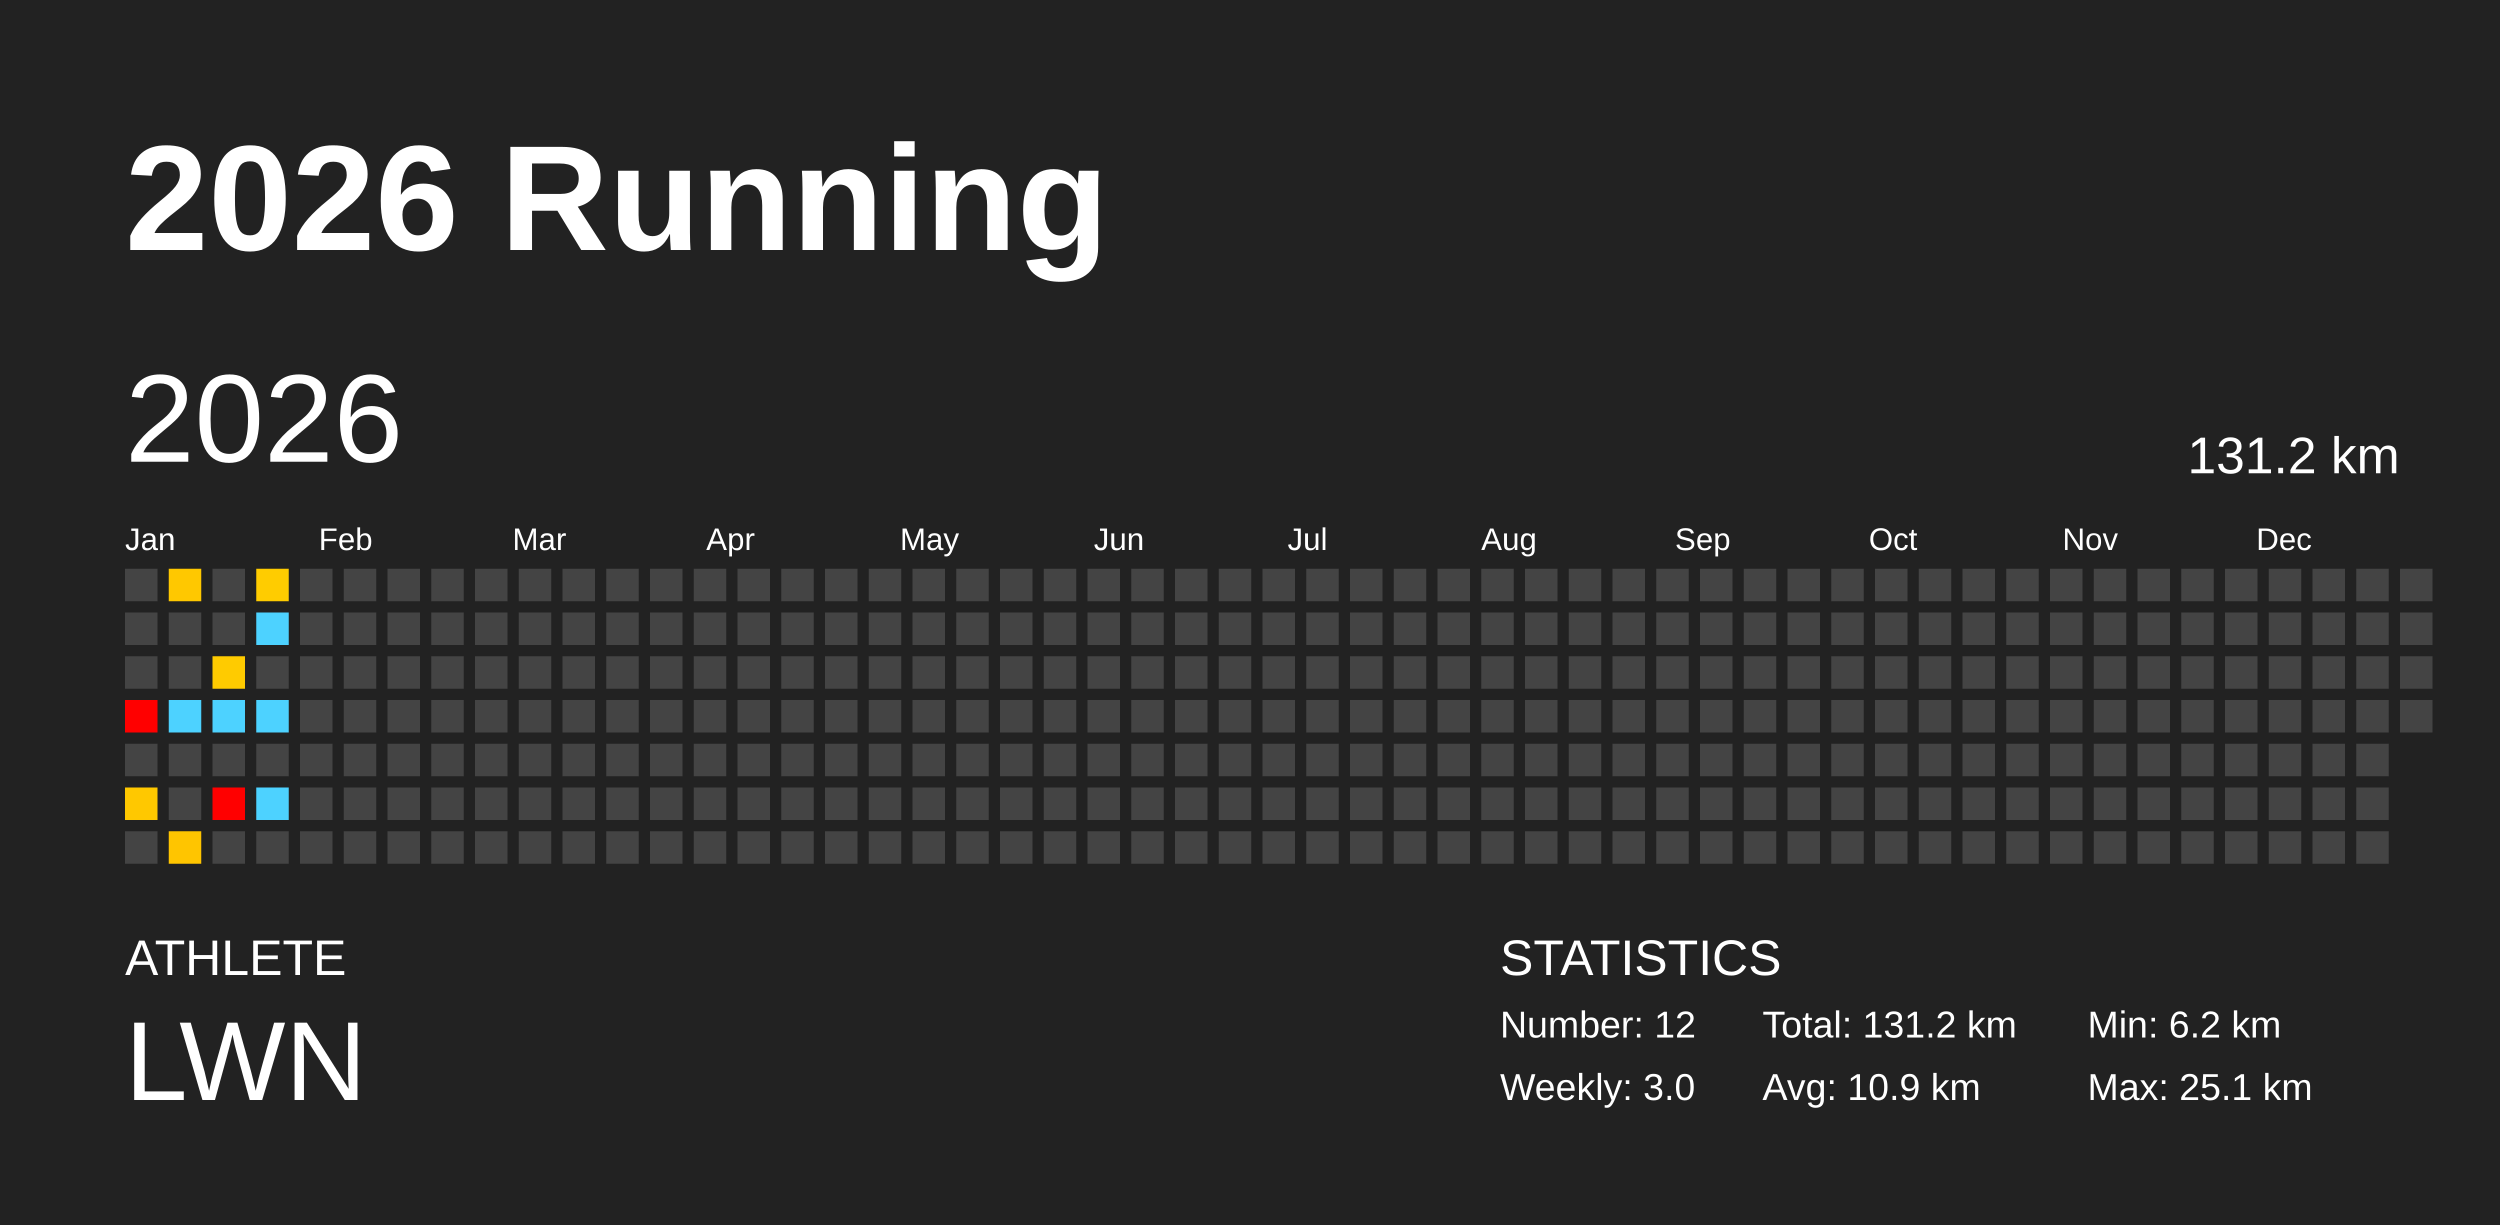
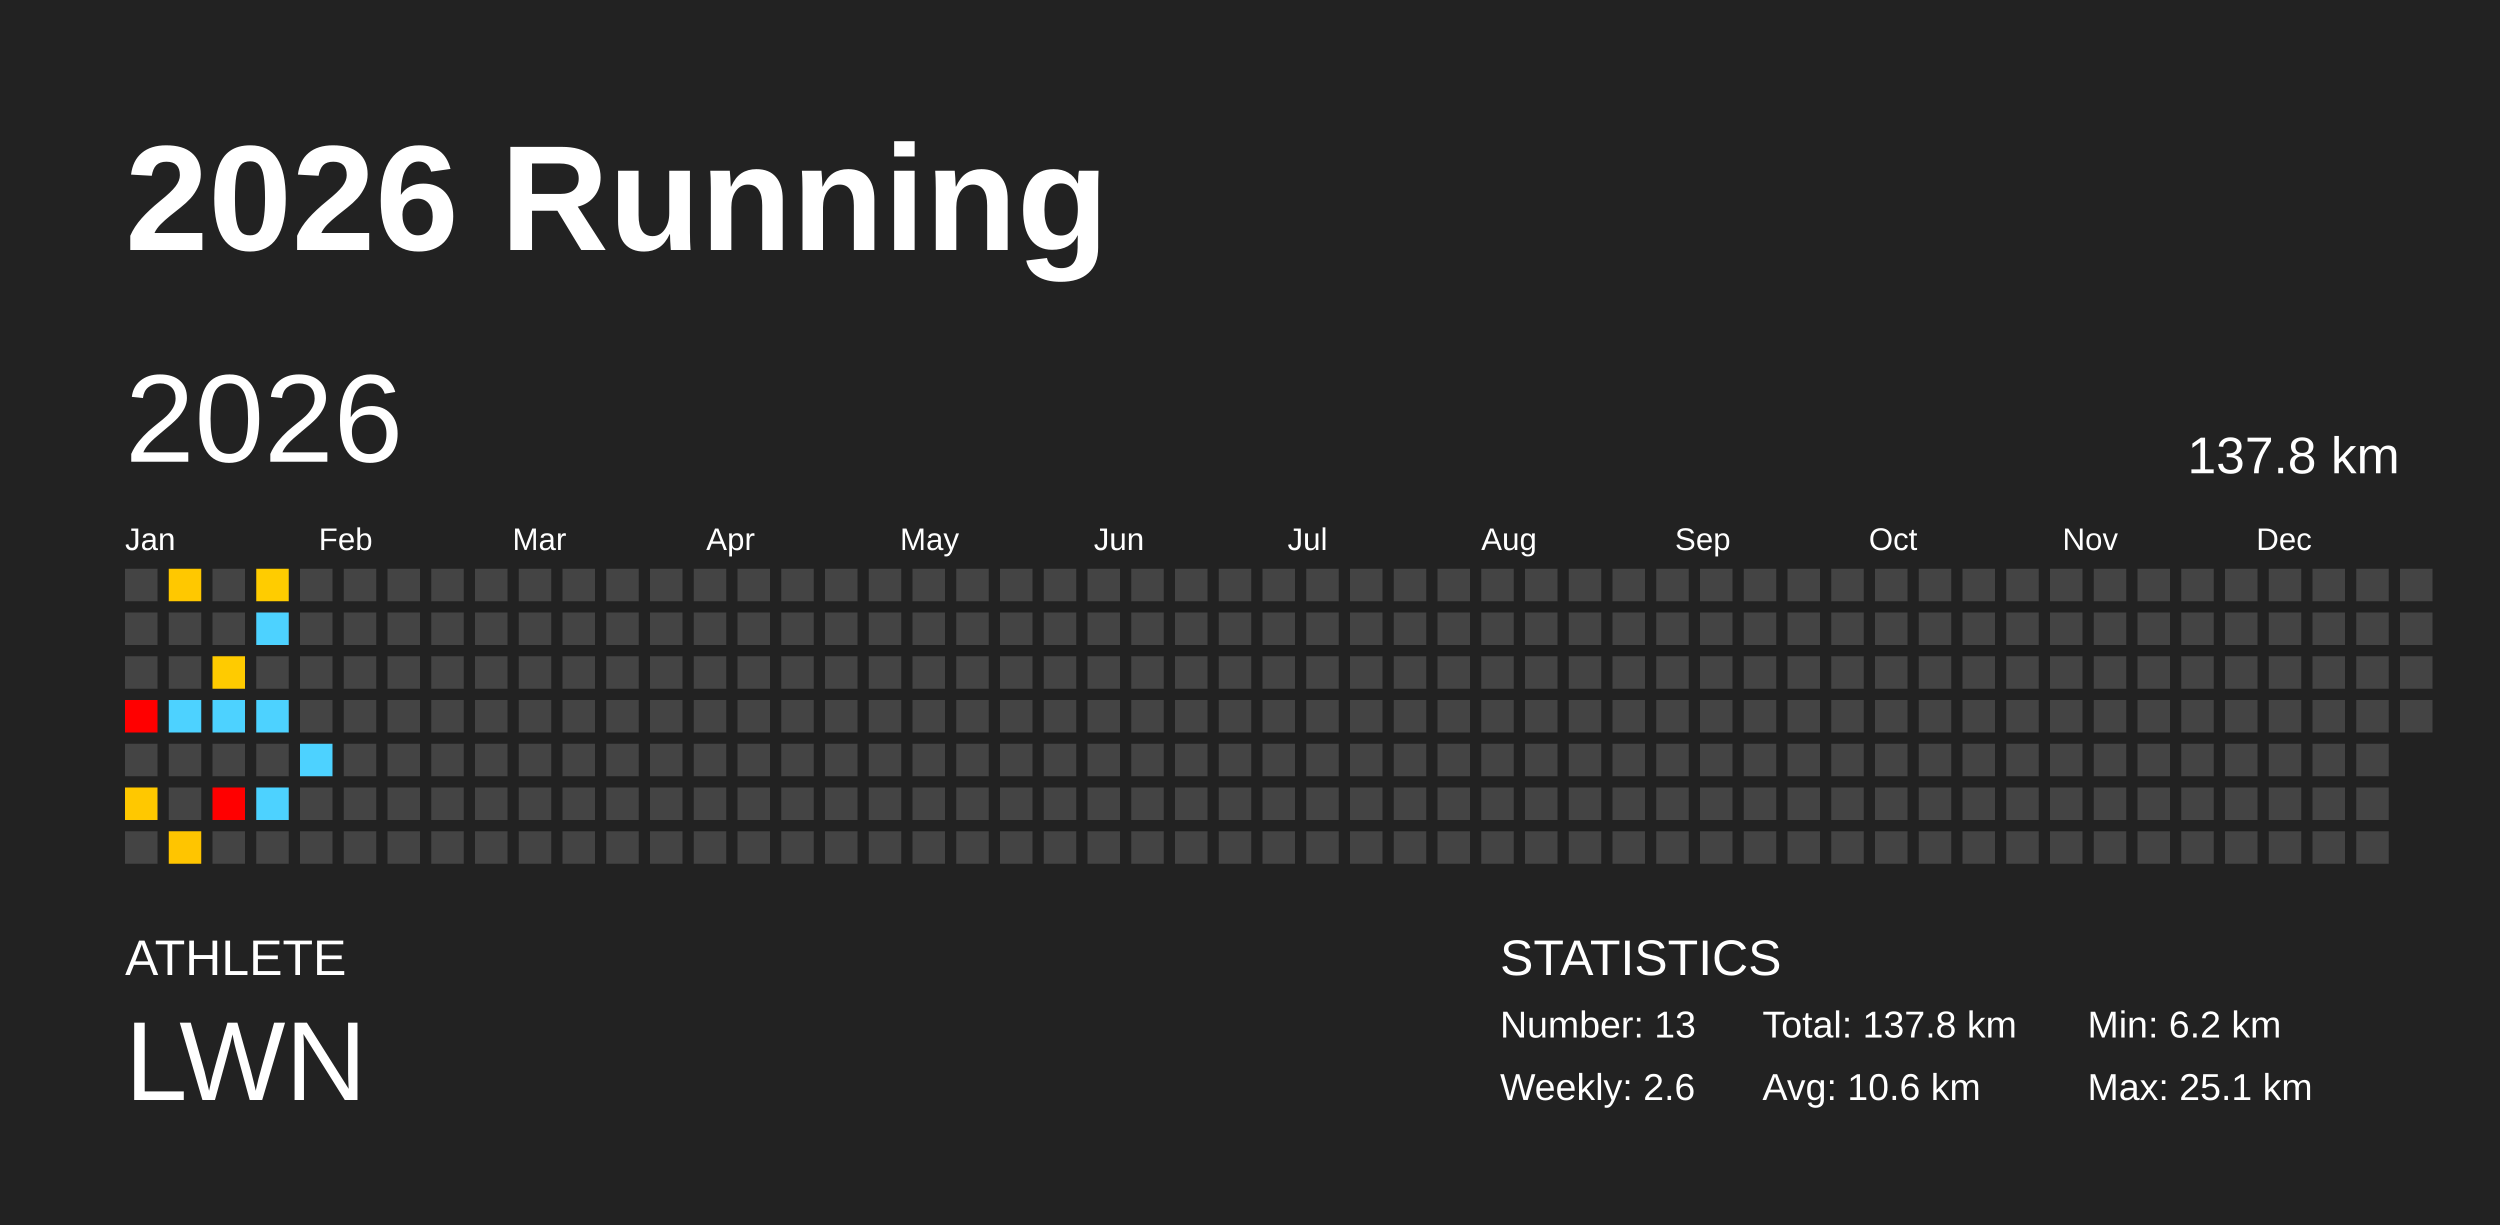
<svg xmlns="http://www.w3.org/2000/svg" baseProfile="full" height="98mm" version="1.1" viewBox="0,0,200,98" width="200mm">
  <defs />
  <rect fill="#222222" height="98" width="200" x="0" y="0" />
  <text fill="#FFFFFF" style="font-size:12px; font-family:Arial; font-weight:bold;" x="10" y="20">2026 Running</text>
  <text fill="#FFFFFF" style="font-size:4px; font-family:Arial" x="10" y="78">ATHLETE</text>
  <text fill="#FFFFFF" style="font-size:9px; font-family:Arial" x="10" y="88">LWN</text>
  <text fill="#FFFFFF" style="font-size:4px; font-family:Arial" x="120" y="78">STATISTICS</text>
-   <text fill="#FFFFFF" style="font-size:3px; font-family:Arial" x="120" y="83">Number: 12</text>
-   <text fill="#FFFFFF" style="font-size:3px; font-family:Arial" x="120" y="88">Weekly: 3.0</text>
-   <text fill="#FFFFFF" style="font-size:3px; font-family:Arial" x="141" y="83">Total: 131.2 km</text>
-   <text fill="#FFFFFF" style="font-size:3px; font-family:Arial" x="141" y="88">Avg: 10.9 km</text>
+   <text fill="#FFFFFF" style="font-size:3px; font-family:Arial" x="120" y="83">Number: 13</text>
+   <text fill="#FFFFFF" style="font-size:3px; font-family:Arial" x="120" y="88">Weekly: 2.6</text>
+   <text fill="#FFFFFF" style="font-size:3px; font-family:Arial" x="141" y="83">Total: 137.8 km</text>
+   <text fill="#FFFFFF" style="font-size:3px; font-family:Arial" x="141" y="88">Avg: 10.6 km</text>
  <text fill="#FFFFFF" style="font-size:3px; font-family:Arial" x="167" y="83">Min: 6.2 km</text>
  <text fill="#FFFFFF" style="font-size:3px; font-family:Arial" x="167" y="88">Max: 25.1 km</text>
  <text dominant-baseline="hanging" fill="#FFFFFF" style="font-size:10.0px; font-family:Arial;" x="10" y="30">2026</text>
-   <text dominant-baseline="hanging" fill="#FFFFFF" style="font-size:4.125px; font-family:Arial;" x="175" y="35">131.2 km</text>
+   <text dominant-baseline="hanging" fill="#FFFFFF" style="font-size:4.125px; font-family:Arial;" x="175" y="35">137.8 km</text>
  <text fill="#FFFFFF" style="font-size:2.5px; font-family:Arial" x="10.0" y="44">Jan</text>
  <text fill="#FFFFFF" style="font-size:2.5px; font-family:Arial" x="25.5" y="44">Feb</text>
  <text fill="#FFFFFF" style="font-size:2.5px; font-family:Arial" x="41.0" y="44">Mar</text>
  <text fill="#FFFFFF" style="font-size:2.5px; font-family:Arial" x="56.5" y="44">Apr</text>
  <text fill="#FFFFFF" style="font-size:2.5px; font-family:Arial" x="72.0" y="44">May</text>
  <text fill="#FFFFFF" style="font-size:2.5px; font-family:Arial" x="87.5" y="44">Jun</text>
  <text fill="#FFFFFF" style="font-size:2.5px; font-family:Arial" x="103.0" y="44">Jul</text>
  <text fill="#FFFFFF" style="font-size:2.5px; font-family:Arial" x="118.5" y="44">Aug</text>
  <text fill="#FFFFFF" style="font-size:2.5px; font-family:Arial" x="134.0" y="44">Sep</text>
  <text fill="#FFFFFF" style="font-size:2.5px; font-family:Arial" x="149.5" y="44">Oct</text>
  <text fill="#FFFFFF" style="font-size:2.5px; font-family:Arial" x="165.0" y="44">Nov</text>
  <text fill="#FFFFFF" style="font-size:2.5px; font-family:Arial" x="180.5" y="44">Dec</text>
  <rect fill="#444444" height="2.6" width="2.6" x="10.0" y="45.5" />
  <rect fill="#444444" height="2.6" width="2.6" x="10.0" y="49.0" />
  <rect fill="#444444" height="2.6" width="2.6" x="10.0" y="52.5" />
  <rect fill="red" height="2.6" width="2.6" x="10.0" y="56.0" />
  <rect fill="#444444" height="2.6" width="2.6" x="10.0" y="59.5" />
  <rect fill="#ffc800" height="2.6" width="2.6" x="10.0" y="63.0" />
  <rect fill="#444444" height="2.6" width="2.6" x="10.0" y="66.5" />
  <rect fill="#ffc800" height="2.6" width="2.6" x="13.5" y="45.5" />
  <rect fill="#444444" height="2.6" width="2.6" x="13.5" y="49.0" />
  <rect fill="#444444" height="2.6" width="2.6" x="13.5" y="52.5" />
  <rect fill="#4dd2ff" height="2.6" width="2.6" x="13.5" y="56.0" />
  <rect fill="#444444" height="2.6" width="2.6" x="13.5" y="59.5" />
  <rect fill="#444444" height="2.6" width="2.6" x="13.5" y="63.0" />
  <rect fill="#ffc500" height="2.6" width="2.6" x="13.5" y="66.5" />
  <rect fill="#444444" height="2.6" width="2.6" x="17.0" y="45.5" />
  <rect fill="#444444" height="2.6" width="2.6" x="17.0" y="49.0" />
  <rect fill="#ffcb00" height="2.6" width="2.6" x="17.0" y="52.5" />
  <rect fill="#4dd2ff" height="2.6" width="2.6" x="17.0" y="56.0" />
  <rect fill="#444444" height="2.6" width="2.6" x="17.0" y="59.5" />
  <rect fill="red" height="2.6" width="2.6" x="17.0" y="63.0" />
  <rect fill="#444444" height="2.6" width="2.6" x="17.0" y="66.5" />
  <rect fill="#ffcc00" height="2.6" width="2.6" x="20.5" y="45.5" />
  <rect fill="#4dd2ff" height="2.6" width="2.6" x="20.5" y="49.0" />
  <rect fill="#444444" height="2.6" width="2.6" x="20.5" y="52.5" />
  <rect fill="#4dd2ff" height="2.6" width="2.6" x="20.5" y="56.0" />
  <rect fill="#444444" height="2.6" width="2.6" x="20.5" y="59.5" />
  <rect fill="#4dd2ff" height="2.6" width="2.6" x="20.5" y="63.0" />
  <rect fill="#444444" height="2.6" width="2.6" x="20.5" y="66.5" />
  <rect fill="#444444" height="2.6" width="2.6" x="24.0" y="45.5" />
  <rect fill="#444444" height="2.6" width="2.6" x="24.0" y="49.0" />
  <rect fill="#444444" height="2.6" width="2.6" x="24.0" y="52.5" />
  <rect fill="#444444" height="2.6" width="2.6" x="24.0" y="56.0" />
-   <rect fill="#444444" height="2.6" width="2.6" x="24.0" y="59.5" />
+   <rect fill="#4dd2ff" height="2.6" width="2.6" x="24.0" y="59.5" />
  <rect fill="#444444" height="2.6" width="2.6" x="24.0" y="63.0" />
  <rect fill="#444444" height="2.6" width="2.6" x="24.0" y="66.5" />
  <rect fill="#444444" height="2.6" width="2.6" x="27.5" y="45.5" />
  <rect fill="#444444" height="2.6" width="2.6" x="27.5" y="49.0" />
  <rect fill="#444444" height="2.6" width="2.6" x="27.5" y="52.5" />
  <rect fill="#444444" height="2.6" width="2.6" x="27.5" y="56.0" />
  <rect fill="#444444" height="2.6" width="2.6" x="27.5" y="59.5" />
  <rect fill="#444444" height="2.6" width="2.6" x="27.5" y="63.0" />
  <rect fill="#444444" height="2.6" width="2.6" x="27.5" y="66.5" />
  <rect fill="#444444" height="2.6" width="2.6" x="31.0" y="45.5" />
  <rect fill="#444444" height="2.6" width="2.6" x="31.0" y="49.0" />
  <rect fill="#444444" height="2.6" width="2.6" x="31.0" y="52.5" />
  <rect fill="#444444" height="2.6" width="2.6" x="31.0" y="56.0" />
  <rect fill="#444444" height="2.6" width="2.6" x="31.0" y="59.5" />
  <rect fill="#444444" height="2.6" width="2.6" x="31.0" y="63.0" />
  <rect fill="#444444" height="2.6" width="2.6" x="31.0" y="66.5" />
  <rect fill="#444444" height="2.6" width="2.6" x="34.5" y="45.5" />
  <rect fill="#444444" height="2.6" width="2.6" x="34.5" y="49.0" />
  <rect fill="#444444" height="2.6" width="2.6" x="34.5" y="52.5" />
  <rect fill="#444444" height="2.6" width="2.6" x="34.5" y="56.0" />
  <rect fill="#444444" height="2.6" width="2.6" x="34.5" y="59.5" />
  <rect fill="#444444" height="2.6" width="2.6" x="34.5" y="63.0" />
  <rect fill="#444444" height="2.6" width="2.6" x="34.5" y="66.5" />
  <rect fill="#444444" height="2.6" width="2.6" x="38.0" y="45.5" />
  <rect fill="#444444" height="2.6" width="2.6" x="38.0" y="49.0" />
  <rect fill="#444444" height="2.6" width="2.6" x="38.0" y="52.5" />
  <rect fill="#444444" height="2.6" width="2.6" x="38.0" y="56.0" />
  <rect fill="#444444" height="2.6" width="2.6" x="38.0" y="59.5" />
  <rect fill="#444444" height="2.6" width="2.6" x="38.0" y="63.0" />
  <rect fill="#444444" height="2.6" width="2.6" x="38.0" y="66.5" />
  <rect fill="#444444" height="2.6" width="2.6" x="41.5" y="45.5" />
  <rect fill="#444444" height="2.6" width="2.6" x="41.5" y="49.0" />
  <rect fill="#444444" height="2.6" width="2.6" x="41.5" y="52.5" />
  <rect fill="#444444" height="2.6" width="2.6" x="41.5" y="56.0" />
  <rect fill="#444444" height="2.6" width="2.6" x="41.5" y="59.5" />
  <rect fill="#444444" height="2.6" width="2.6" x="41.5" y="63.0" />
  <rect fill="#444444" height="2.6" width="2.6" x="41.5" y="66.5" />
  <rect fill="#444444" height="2.6" width="2.6" x="45.0" y="45.5" />
  <rect fill="#444444" height="2.6" width="2.6" x="45.0" y="49.0" />
  <rect fill="#444444" height="2.6" width="2.6" x="45.0" y="52.5" />
  <rect fill="#444444" height="2.6" width="2.6" x="45.0" y="56.0" />
  <rect fill="#444444" height="2.6" width="2.6" x="45.0" y="59.5" />
  <rect fill="#444444" height="2.6" width="2.6" x="45.0" y="63.0" />
  <rect fill="#444444" height="2.6" width="2.6" x="45.0" y="66.5" />
  <rect fill="#444444" height="2.6" width="2.6" x="48.5" y="45.5" />
  <rect fill="#444444" height="2.6" width="2.6" x="48.5" y="49.0" />
  <rect fill="#444444" height="2.6" width="2.6" x="48.5" y="52.5" />
  <rect fill="#444444" height="2.6" width="2.6" x="48.5" y="56.0" />
  <rect fill="#444444" height="2.6" width="2.6" x="48.5" y="59.5" />
  <rect fill="#444444" height="2.6" width="2.6" x="48.5" y="63.0" />
  <rect fill="#444444" height="2.6" width="2.6" x="48.5" y="66.5" />
  <rect fill="#444444" height="2.6" width="2.6" x="52.0" y="45.5" />
  <rect fill="#444444" height="2.6" width="2.6" x="52.0" y="49.0" />
  <rect fill="#444444" height="2.6" width="2.6" x="52.0" y="52.5" />
  <rect fill="#444444" height="2.6" width="2.6" x="52.0" y="56.0" />
  <rect fill="#444444" height="2.6" width="2.6" x="52.0" y="59.5" />
  <rect fill="#444444" height="2.6" width="2.6" x="52.0" y="63.0" />
  <rect fill="#444444" height="2.6" width="2.6" x="52.0" y="66.5" />
  <rect fill="#444444" height="2.6" width="2.6" x="55.5" y="45.5" />
  <rect fill="#444444" height="2.6" width="2.6" x="55.5" y="49.0" />
  <rect fill="#444444" height="2.6" width="2.6" x="55.5" y="52.5" />
  <rect fill="#444444" height="2.6" width="2.6" x="55.5" y="56.0" />
  <rect fill="#444444" height="2.6" width="2.6" x="55.5" y="59.5" />
  <rect fill="#444444" height="2.6" width="2.6" x="55.5" y="63.0" />
  <rect fill="#444444" height="2.6" width="2.6" x="55.5" y="66.5" />
  <rect fill="#444444" height="2.6" width="2.6" x="59.0" y="45.5" />
  <rect fill="#444444" height="2.6" width="2.6" x="59.0" y="49.0" />
  <rect fill="#444444" height="2.6" width="2.6" x="59.0" y="52.5" />
  <rect fill="#444444" height="2.6" width="2.6" x="59.0" y="56.0" />
  <rect fill="#444444" height="2.6" width="2.6" x="59.0" y="59.5" />
  <rect fill="#444444" height="2.6" width="2.6" x="59.0" y="63.0" />
  <rect fill="#444444" height="2.6" width="2.6" x="59.0" y="66.5" />
  <rect fill="#444444" height="2.6" width="2.6" x="62.5" y="45.5" />
  <rect fill="#444444" height="2.6" width="2.6" x="62.5" y="49.0" />
  <rect fill="#444444" height="2.6" width="2.6" x="62.5" y="52.5" />
  <rect fill="#444444" height="2.6" width="2.6" x="62.5" y="56.0" />
  <rect fill="#444444" height="2.6" width="2.6" x="62.5" y="59.5" />
  <rect fill="#444444" height="2.6" width="2.6" x="62.5" y="63.0" />
  <rect fill="#444444" height="2.6" width="2.6" x="62.5" y="66.5" />
  <rect fill="#444444" height="2.6" width="2.6" x="66.0" y="45.5" />
  <rect fill="#444444" height="2.6" width="2.6" x="66.0" y="49.0" />
  <rect fill="#444444" height="2.6" width="2.6" x="66.0" y="52.5" />
  <rect fill="#444444" height="2.6" width="2.6" x="66.0" y="56.0" />
  <rect fill="#444444" height="2.6" width="2.6" x="66.0" y="59.5" />
  <rect fill="#444444" height="2.6" width="2.6" x="66.0" y="63.0" />
  <rect fill="#444444" height="2.6" width="2.6" x="66.0" y="66.5" />
  <rect fill="#444444" height="2.6" width="2.6" x="69.5" y="45.5" />
  <rect fill="#444444" height="2.6" width="2.6" x="69.5" y="49.0" />
  <rect fill="#444444" height="2.6" width="2.6" x="69.5" y="52.5" />
  <rect fill="#444444" height="2.6" width="2.6" x="69.5" y="56.0" />
  <rect fill="#444444" height="2.6" width="2.6" x="69.5" y="59.5" />
  <rect fill="#444444" height="2.6" width="2.6" x="69.5" y="63.0" />
  <rect fill="#444444" height="2.6" width="2.6" x="69.5" y="66.5" />
  <rect fill="#444444" height="2.6" width="2.6" x="73.0" y="45.5" />
  <rect fill="#444444" height="2.6" width="2.6" x="73.0" y="49.0" />
  <rect fill="#444444" height="2.6" width="2.6" x="73.0" y="52.5" />
  <rect fill="#444444" height="2.6" width="2.6" x="73.0" y="56.0" />
  <rect fill="#444444" height="2.6" width="2.6" x="73.0" y="59.5" />
  <rect fill="#444444" height="2.6" width="2.6" x="73.0" y="63.0" />
  <rect fill="#444444" height="2.6" width="2.6" x="73.0" y="66.5" />
  <rect fill="#444444" height="2.6" width="2.6" x="76.5" y="45.5" />
  <rect fill="#444444" height="2.6" width="2.6" x="76.5" y="49.0" />
  <rect fill="#444444" height="2.6" width="2.6" x="76.5" y="52.5" />
  <rect fill="#444444" height="2.6" width="2.6" x="76.5" y="56.0" />
  <rect fill="#444444" height="2.6" width="2.6" x="76.5" y="59.5" />
  <rect fill="#444444" height="2.6" width="2.6" x="76.5" y="63.0" />
  <rect fill="#444444" height="2.6" width="2.6" x="76.5" y="66.5" />
  <rect fill="#444444" height="2.6" width="2.6" x="80.0" y="45.5" />
  <rect fill="#444444" height="2.6" width="2.6" x="80.0" y="49.0" />
  <rect fill="#444444" height="2.6" width="2.6" x="80.0" y="52.5" />
  <rect fill="#444444" height="2.6" width="2.6" x="80.0" y="56.0" />
  <rect fill="#444444" height="2.6" width="2.6" x="80.0" y="59.5" />
  <rect fill="#444444" height="2.6" width="2.6" x="80.0" y="63.0" />
  <rect fill="#444444" height="2.6" width="2.6" x="80.0" y="66.5" />
  <rect fill="#444444" height="2.6" width="2.6" x="83.5" y="45.5" />
  <rect fill="#444444" height="2.6" width="2.6" x="83.5" y="49.0" />
  <rect fill="#444444" height="2.6" width="2.6" x="83.5" y="52.5" />
  <rect fill="#444444" height="2.6" width="2.6" x="83.5" y="56.0" />
  <rect fill="#444444" height="2.6" width="2.6" x="83.5" y="59.5" />
  <rect fill="#444444" height="2.6" width="2.6" x="83.5" y="63.0" />
  <rect fill="#444444" height="2.6" width="2.6" x="83.5" y="66.5" />
  <rect fill="#444444" height="2.6" width="2.6" x="87.0" y="45.5" />
  <rect fill="#444444" height="2.6" width="2.6" x="87.0" y="49.0" />
  <rect fill="#444444" height="2.6" width="2.6" x="87.0" y="52.5" />
  <rect fill="#444444" height="2.6" width="2.6" x="87.0" y="56.0" />
  <rect fill="#444444" height="2.6" width="2.6" x="87.0" y="59.5" />
  <rect fill="#444444" height="2.6" width="2.6" x="87.0" y="63.0" />
  <rect fill="#444444" height="2.6" width="2.6" x="87.0" y="66.5" />
  <rect fill="#444444" height="2.6" width="2.6" x="90.5" y="45.5" />
  <rect fill="#444444" height="2.6" width="2.6" x="90.5" y="49.0" />
  <rect fill="#444444" height="2.6" width="2.6" x="90.5" y="52.5" />
  <rect fill="#444444" height="2.6" width="2.6" x="90.5" y="56.0" />
  <rect fill="#444444" height="2.6" width="2.6" x="90.5" y="59.5" />
  <rect fill="#444444" height="2.6" width="2.6" x="90.5" y="63.0" />
  <rect fill="#444444" height="2.6" width="2.6" x="90.5" y="66.5" />
  <rect fill="#444444" height="2.6" width="2.6" x="94.0" y="45.5" />
  <rect fill="#444444" height="2.6" width="2.6" x="94.0" y="49.0" />
  <rect fill="#444444" height="2.6" width="2.6" x="94.0" y="52.5" />
  <rect fill="#444444" height="2.6" width="2.6" x="94.0" y="56.0" />
  <rect fill="#444444" height="2.6" width="2.6" x="94.0" y="59.5" />
  <rect fill="#444444" height="2.6" width="2.6" x="94.0" y="63.0" />
  <rect fill="#444444" height="2.6" width="2.6" x="94.0" y="66.5" />
  <rect fill="#444444" height="2.6" width="2.6" x="97.5" y="45.5" />
  <rect fill="#444444" height="2.6" width="2.6" x="97.5" y="49.0" />
  <rect fill="#444444" height="2.6" width="2.6" x="97.5" y="52.5" />
  <rect fill="#444444" height="2.6" width="2.6" x="97.5" y="56.0" />
  <rect fill="#444444" height="2.6" width="2.6" x="97.5" y="59.5" />
  <rect fill="#444444" height="2.6" width="2.6" x="97.5" y="63.0" />
  <rect fill="#444444" height="2.6" width="2.6" x="97.5" y="66.5" />
  <rect fill="#444444" height="2.6" width="2.6" x="101.0" y="45.5" />
  <rect fill="#444444" height="2.6" width="2.6" x="101.0" y="49.0" />
  <rect fill="#444444" height="2.6" width="2.6" x="101.0" y="52.5" />
  <rect fill="#444444" height="2.6" width="2.6" x="101.0" y="56.0" />
  <rect fill="#444444" height="2.6" width="2.6" x="101.0" y="59.5" />
  <rect fill="#444444" height="2.6" width="2.6" x="101.0" y="63.0" />
  <rect fill="#444444" height="2.6" width="2.6" x="101.0" y="66.5" />
  <rect fill="#444444" height="2.6" width="2.6" x="104.5" y="45.5" />
  <rect fill="#444444" height="2.6" width="2.6" x="104.5" y="49.0" />
  <rect fill="#444444" height="2.6" width="2.6" x="104.5" y="52.5" />
  <rect fill="#444444" height="2.6" width="2.6" x="104.5" y="56.0" />
  <rect fill="#444444" height="2.6" width="2.6" x="104.5" y="59.5" />
  <rect fill="#444444" height="2.6" width="2.6" x="104.5" y="63.0" />
  <rect fill="#444444" height="2.6" width="2.6" x="104.5" y="66.5" />
  <rect fill="#444444" height="2.6" width="2.6" x="108.0" y="45.5" />
  <rect fill="#444444" height="2.6" width="2.6" x="108.0" y="49.0" />
  <rect fill="#444444" height="2.6" width="2.6" x="108.0" y="52.5" />
  <rect fill="#444444" height="2.6" width="2.6" x="108.0" y="56.0" />
  <rect fill="#444444" height="2.6" width="2.6" x="108.0" y="59.5" />
  <rect fill="#444444" height="2.6" width="2.6" x="108.0" y="63.0" />
  <rect fill="#444444" height="2.6" width="2.6" x="108.0" y="66.5" />
  <rect fill="#444444" height="2.6" width="2.6" x="111.5" y="45.5" />
  <rect fill="#444444" height="2.6" width="2.6" x="111.5" y="49.0" />
  <rect fill="#444444" height="2.6" width="2.6" x="111.5" y="52.5" />
  <rect fill="#444444" height="2.6" width="2.6" x="111.5" y="56.0" />
  <rect fill="#444444" height="2.6" width="2.6" x="111.5" y="59.5" />
  <rect fill="#444444" height="2.6" width="2.6" x="111.5" y="63.0" />
  <rect fill="#444444" height="2.6" width="2.6" x="111.5" y="66.5" />
  <rect fill="#444444" height="2.6" width="2.6" x="115.0" y="45.5" />
  <rect fill="#444444" height="2.6" width="2.6" x="115.0" y="49.0" />
  <rect fill="#444444" height="2.6" width="2.6" x="115.0" y="52.5" />
  <rect fill="#444444" height="2.6" width="2.6" x="115.0" y="56.0" />
  <rect fill="#444444" height="2.6" width="2.6" x="115.0" y="59.5" />
  <rect fill="#444444" height="2.6" width="2.6" x="115.0" y="63.0" />
  <rect fill="#444444" height="2.6" width="2.6" x="115.0" y="66.5" />
  <rect fill="#444444" height="2.6" width="2.6" x="118.5" y="45.5" />
  <rect fill="#444444" height="2.6" width="2.6" x="118.5" y="49.0" />
  <rect fill="#444444" height="2.6" width="2.6" x="118.5" y="52.5" />
  <rect fill="#444444" height="2.6" width="2.6" x="118.5" y="56.0" />
  <rect fill="#444444" height="2.6" width="2.6" x="118.5" y="59.5" />
  <rect fill="#444444" height="2.6" width="2.6" x="118.5" y="63.0" />
  <rect fill="#444444" height="2.6" width="2.6" x="118.5" y="66.5" />
  <rect fill="#444444" height="2.6" width="2.6" x="122.0" y="45.5" />
  <rect fill="#444444" height="2.6" width="2.6" x="122.0" y="49.0" />
  <rect fill="#444444" height="2.6" width="2.6" x="122.0" y="52.5" />
  <rect fill="#444444" height="2.6" width="2.6" x="122.0" y="56.0" />
  <rect fill="#444444" height="2.6" width="2.6" x="122.0" y="59.5" />
  <rect fill="#444444" height="2.6" width="2.6" x="122.0" y="63.0" />
  <rect fill="#444444" height="2.6" width="2.6" x="122.0" y="66.5" />
  <rect fill="#444444" height="2.6" width="2.6" x="125.5" y="45.5" />
  <rect fill="#444444" height="2.6" width="2.6" x="125.5" y="49.0" />
  <rect fill="#444444" height="2.6" width="2.6" x="125.5" y="52.5" />
  <rect fill="#444444" height="2.6" width="2.6" x="125.5" y="56.0" />
  <rect fill="#444444" height="2.6" width="2.6" x="125.5" y="59.5" />
  <rect fill="#444444" height="2.6" width="2.6" x="125.5" y="63.0" />
  <rect fill="#444444" height="2.6" width="2.6" x="125.5" y="66.5" />
  <rect fill="#444444" height="2.6" width="2.6" x="129.0" y="45.5" />
  <rect fill="#444444" height="2.6" width="2.6" x="129.0" y="49.0" />
  <rect fill="#444444" height="2.6" width="2.6" x="129.0" y="52.5" />
  <rect fill="#444444" height="2.6" width="2.6" x="129.0" y="56.0" />
  <rect fill="#444444" height="2.6" width="2.6" x="129.0" y="59.5" />
  <rect fill="#444444" height="2.6" width="2.6" x="129.0" y="63.0" />
  <rect fill="#444444" height="2.6" width="2.6" x="129.0" y="66.5" />
  <rect fill="#444444" height="2.6" width="2.6" x="132.5" y="45.5" />
  <rect fill="#444444" height="2.6" width="2.6" x="132.5" y="49.0" />
  <rect fill="#444444" height="2.6" width="2.6" x="132.5" y="52.5" />
  <rect fill="#444444" height="2.6" width="2.6" x="132.5" y="56.0" />
  <rect fill="#444444" height="2.6" width="2.6" x="132.5" y="59.5" />
  <rect fill="#444444" height="2.6" width="2.6" x="132.5" y="63.0" />
  <rect fill="#444444" height="2.6" width="2.6" x="132.5" y="66.5" />
  <rect fill="#444444" height="2.6" width="2.6" x="136.0" y="45.5" />
  <rect fill="#444444" height="2.6" width="2.6" x="136.0" y="49.0" />
  <rect fill="#444444" height="2.6" width="2.6" x="136.0" y="52.5" />
  <rect fill="#444444" height="2.6" width="2.6" x="136.0" y="56.0" />
  <rect fill="#444444" height="2.6" width="2.6" x="136.0" y="59.5" />
  <rect fill="#444444" height="2.6" width="2.6" x="136.0" y="63.0" />
  <rect fill="#444444" height="2.6" width="2.6" x="136.0" y="66.5" />
  <rect fill="#444444" height="2.6" width="2.6" x="139.5" y="45.5" />
  <rect fill="#444444" height="2.6" width="2.6" x="139.5" y="49.0" />
  <rect fill="#444444" height="2.6" width="2.6" x="139.5" y="52.5" />
  <rect fill="#444444" height="2.6" width="2.6" x="139.5" y="56.0" />
  <rect fill="#444444" height="2.6" width="2.6" x="139.5" y="59.5" />
  <rect fill="#444444" height="2.6" width="2.6" x="139.5" y="63.0" />
  <rect fill="#444444" height="2.6" width="2.6" x="139.5" y="66.5" />
  <rect fill="#444444" height="2.6" width="2.6" x="143.0" y="45.5" />
  <rect fill="#444444" height="2.6" width="2.6" x="143.0" y="49.0" />
  <rect fill="#444444" height="2.6" width="2.6" x="143.0" y="52.5" />
  <rect fill="#444444" height="2.6" width="2.6" x="143.0" y="56.0" />
  <rect fill="#444444" height="2.6" width="2.6" x="143.0" y="59.5" />
  <rect fill="#444444" height="2.6" width="2.6" x="143.0" y="63.0" />
  <rect fill="#444444" height="2.6" width="2.6" x="143.0" y="66.5" />
  <rect fill="#444444" height="2.6" width="2.6" x="146.5" y="45.5" />
  <rect fill="#444444" height="2.6" width="2.6" x="146.5" y="49.0" />
  <rect fill="#444444" height="2.6" width="2.6" x="146.5" y="52.5" />
  <rect fill="#444444" height="2.6" width="2.6" x="146.5" y="56.0" />
  <rect fill="#444444" height="2.6" width="2.6" x="146.5" y="59.5" />
  <rect fill="#444444" height="2.6" width="2.6" x="146.5" y="63.0" />
  <rect fill="#444444" height="2.6" width="2.6" x="146.5" y="66.5" />
  <rect fill="#444444" height="2.6" width="2.6" x="150.0" y="45.5" />
  <rect fill="#444444" height="2.6" width="2.6" x="150.0" y="49.0" />
  <rect fill="#444444" height="2.6" width="2.6" x="150.0" y="52.5" />
  <rect fill="#444444" height="2.6" width="2.6" x="150.0" y="56.0" />
  <rect fill="#444444" height="2.6" width="2.6" x="150.0" y="59.5" />
  <rect fill="#444444" height="2.6" width="2.6" x="150.0" y="63.0" />
  <rect fill="#444444" height="2.6" width="2.6" x="150.0" y="66.5" />
  <rect fill="#444444" height="2.6" width="2.6" x="153.5" y="45.5" />
  <rect fill="#444444" height="2.6" width="2.6" x="153.5" y="49.0" />
  <rect fill="#444444" height="2.6" width="2.6" x="153.5" y="52.5" />
  <rect fill="#444444" height="2.6" width="2.6" x="153.5" y="56.0" />
  <rect fill="#444444" height="2.6" width="2.6" x="153.5" y="59.5" />
  <rect fill="#444444" height="2.6" width="2.6" x="153.5" y="63.0" />
  <rect fill="#444444" height="2.6" width="2.6" x="153.5" y="66.5" />
  <rect fill="#444444" height="2.6" width="2.6" x="157.0" y="45.5" />
  <rect fill="#444444" height="2.6" width="2.6" x="157.0" y="49.0" />
  <rect fill="#444444" height="2.6" width="2.6" x="157.0" y="52.5" />
  <rect fill="#444444" height="2.6" width="2.6" x="157.0" y="56.0" />
  <rect fill="#444444" height="2.6" width="2.6" x="157.0" y="59.5" />
  <rect fill="#444444" height="2.6" width="2.6" x="157.0" y="63.0" />
  <rect fill="#444444" height="2.6" width="2.6" x="157.0" y="66.5" />
  <rect fill="#444444" height="2.6" width="2.6" x="160.5" y="45.5" />
  <rect fill="#444444" height="2.6" width="2.6" x="160.5" y="49.0" />
  <rect fill="#444444" height="2.6" width="2.6" x="160.5" y="52.5" />
  <rect fill="#444444" height="2.6" width="2.6" x="160.5" y="56.0" />
  <rect fill="#444444" height="2.6" width="2.6" x="160.5" y="59.5" />
  <rect fill="#444444" height="2.6" width="2.6" x="160.5" y="63.0" />
  <rect fill="#444444" height="2.6" width="2.6" x="160.5" y="66.5" />
  <rect fill="#444444" height="2.6" width="2.6" x="164.0" y="45.5" />
  <rect fill="#444444" height="2.6" width="2.6" x="164.0" y="49.0" />
  <rect fill="#444444" height="2.6" width="2.6" x="164.0" y="52.5" />
  <rect fill="#444444" height="2.6" width="2.6" x="164.0" y="56.0" />
  <rect fill="#444444" height="2.6" width="2.6" x="164.0" y="59.5" />
  <rect fill="#444444" height="2.6" width="2.6" x="164.0" y="63.0" />
  <rect fill="#444444" height="2.6" width="2.6" x="164.0" y="66.5" />
  <rect fill="#444444" height="2.6" width="2.6" x="167.5" y="45.5" />
  <rect fill="#444444" height="2.6" width="2.6" x="167.5" y="49.0" />
  <rect fill="#444444" height="2.6" width="2.6" x="167.5" y="52.5" />
  <rect fill="#444444" height="2.6" width="2.6" x="167.5" y="56.0" />
  <rect fill="#444444" height="2.6" width="2.6" x="167.5" y="59.5" />
  <rect fill="#444444" height="2.6" width="2.6" x="167.5" y="63.0" />
  <rect fill="#444444" height="2.6" width="2.6" x="167.5" y="66.5" />
  <rect fill="#444444" height="2.6" width="2.6" x="171.0" y="45.5" />
  <rect fill="#444444" height="2.6" width="2.6" x="171.0" y="49.0" />
  <rect fill="#444444" height="2.6" width="2.6" x="171.0" y="52.5" />
  <rect fill="#444444" height="2.6" width="2.6" x="171.0" y="56.0" />
  <rect fill="#444444" height="2.6" width="2.6" x="171.0" y="59.5" />
  <rect fill="#444444" height="2.6" width="2.6" x="171.0" y="63.0" />
  <rect fill="#444444" height="2.6" width="2.6" x="171.0" y="66.5" />
  <rect fill="#444444" height="2.6" width="2.6" x="174.5" y="45.5" />
  <rect fill="#444444" height="2.6" width="2.6" x="174.5" y="49.0" />
  <rect fill="#444444" height="2.6" width="2.6" x="174.5" y="52.5" />
  <rect fill="#444444" height="2.6" width="2.6" x="174.5" y="56.0" />
  <rect fill="#444444" height="2.6" width="2.6" x="174.5" y="59.5" />
  <rect fill="#444444" height="2.6" width="2.6" x="174.5" y="63.0" />
  <rect fill="#444444" height="2.6" width="2.6" x="174.5" y="66.5" />
  <rect fill="#444444" height="2.6" width="2.6" x="178.0" y="45.5" />
  <rect fill="#444444" height="2.6" width="2.6" x="178.0" y="49.0" />
  <rect fill="#444444" height="2.6" width="2.6" x="178.0" y="52.5" />
  <rect fill="#444444" height="2.6" width="2.6" x="178.0" y="56.0" />
  <rect fill="#444444" height="2.6" width="2.6" x="178.0" y="59.5" />
  <rect fill="#444444" height="2.6" width="2.6" x="178.0" y="63.0" />
  <rect fill="#444444" height="2.6" width="2.6" x="178.0" y="66.5" />
  <rect fill="#444444" height="2.6" width="2.6" x="181.5" y="45.5" />
  <rect fill="#444444" height="2.6" width="2.6" x="181.5" y="49.0" />
  <rect fill="#444444" height="2.6" width="2.6" x="181.5" y="52.5" />
  <rect fill="#444444" height="2.6" width="2.6" x="181.5" y="56.0" />
  <rect fill="#444444" height="2.6" width="2.6" x="181.5" y="59.5" />
  <rect fill="#444444" height="2.6" width="2.6" x="181.5" y="63.0" />
  <rect fill="#444444" height="2.6" width="2.6" x="181.5" y="66.5" />
  <rect fill="#444444" height="2.6" width="2.6" x="185.0" y="45.5" />
  <rect fill="#444444" height="2.6" width="2.6" x="185.0" y="49.0" />
  <rect fill="#444444" height="2.6" width="2.6" x="185.0" y="52.5" />
  <rect fill="#444444" height="2.6" width="2.6" x="185.0" y="56.0" />
  <rect fill="#444444" height="2.6" width="2.6" x="185.0" y="59.5" />
  <rect fill="#444444" height="2.6" width="2.6" x="185.0" y="63.0" />
  <rect fill="#444444" height="2.6" width="2.6" x="185.0" y="66.5" />
  <rect fill="#444444" height="2.6" width="2.6" x="188.5" y="45.5" />
  <rect fill="#444444" height="2.6" width="2.6" x="188.5" y="49.0" />
  <rect fill="#444444" height="2.6" width="2.6" x="188.5" y="52.5" />
  <rect fill="#444444" height="2.6" width="2.6" x="188.5" y="56.0" />
  <rect fill="#444444" height="2.6" width="2.6" x="188.5" y="59.5" />
  <rect fill="#444444" height="2.6" width="2.6" x="188.5" y="63.0" />
  <rect fill="#444444" height="2.6" width="2.6" x="188.5" y="66.5" />
  <rect fill="#444444" height="2.6" width="2.6" x="192.0" y="45.5" />
  <rect fill="#444444" height="2.6" width="2.6" x="192.0" y="49.0" />
  <rect fill="#444444" height="2.6" width="2.6" x="192.0" y="52.5" />
  <rect fill="#444444" height="2.6" width="2.6" x="192.0" y="56.0" />
</svg>
